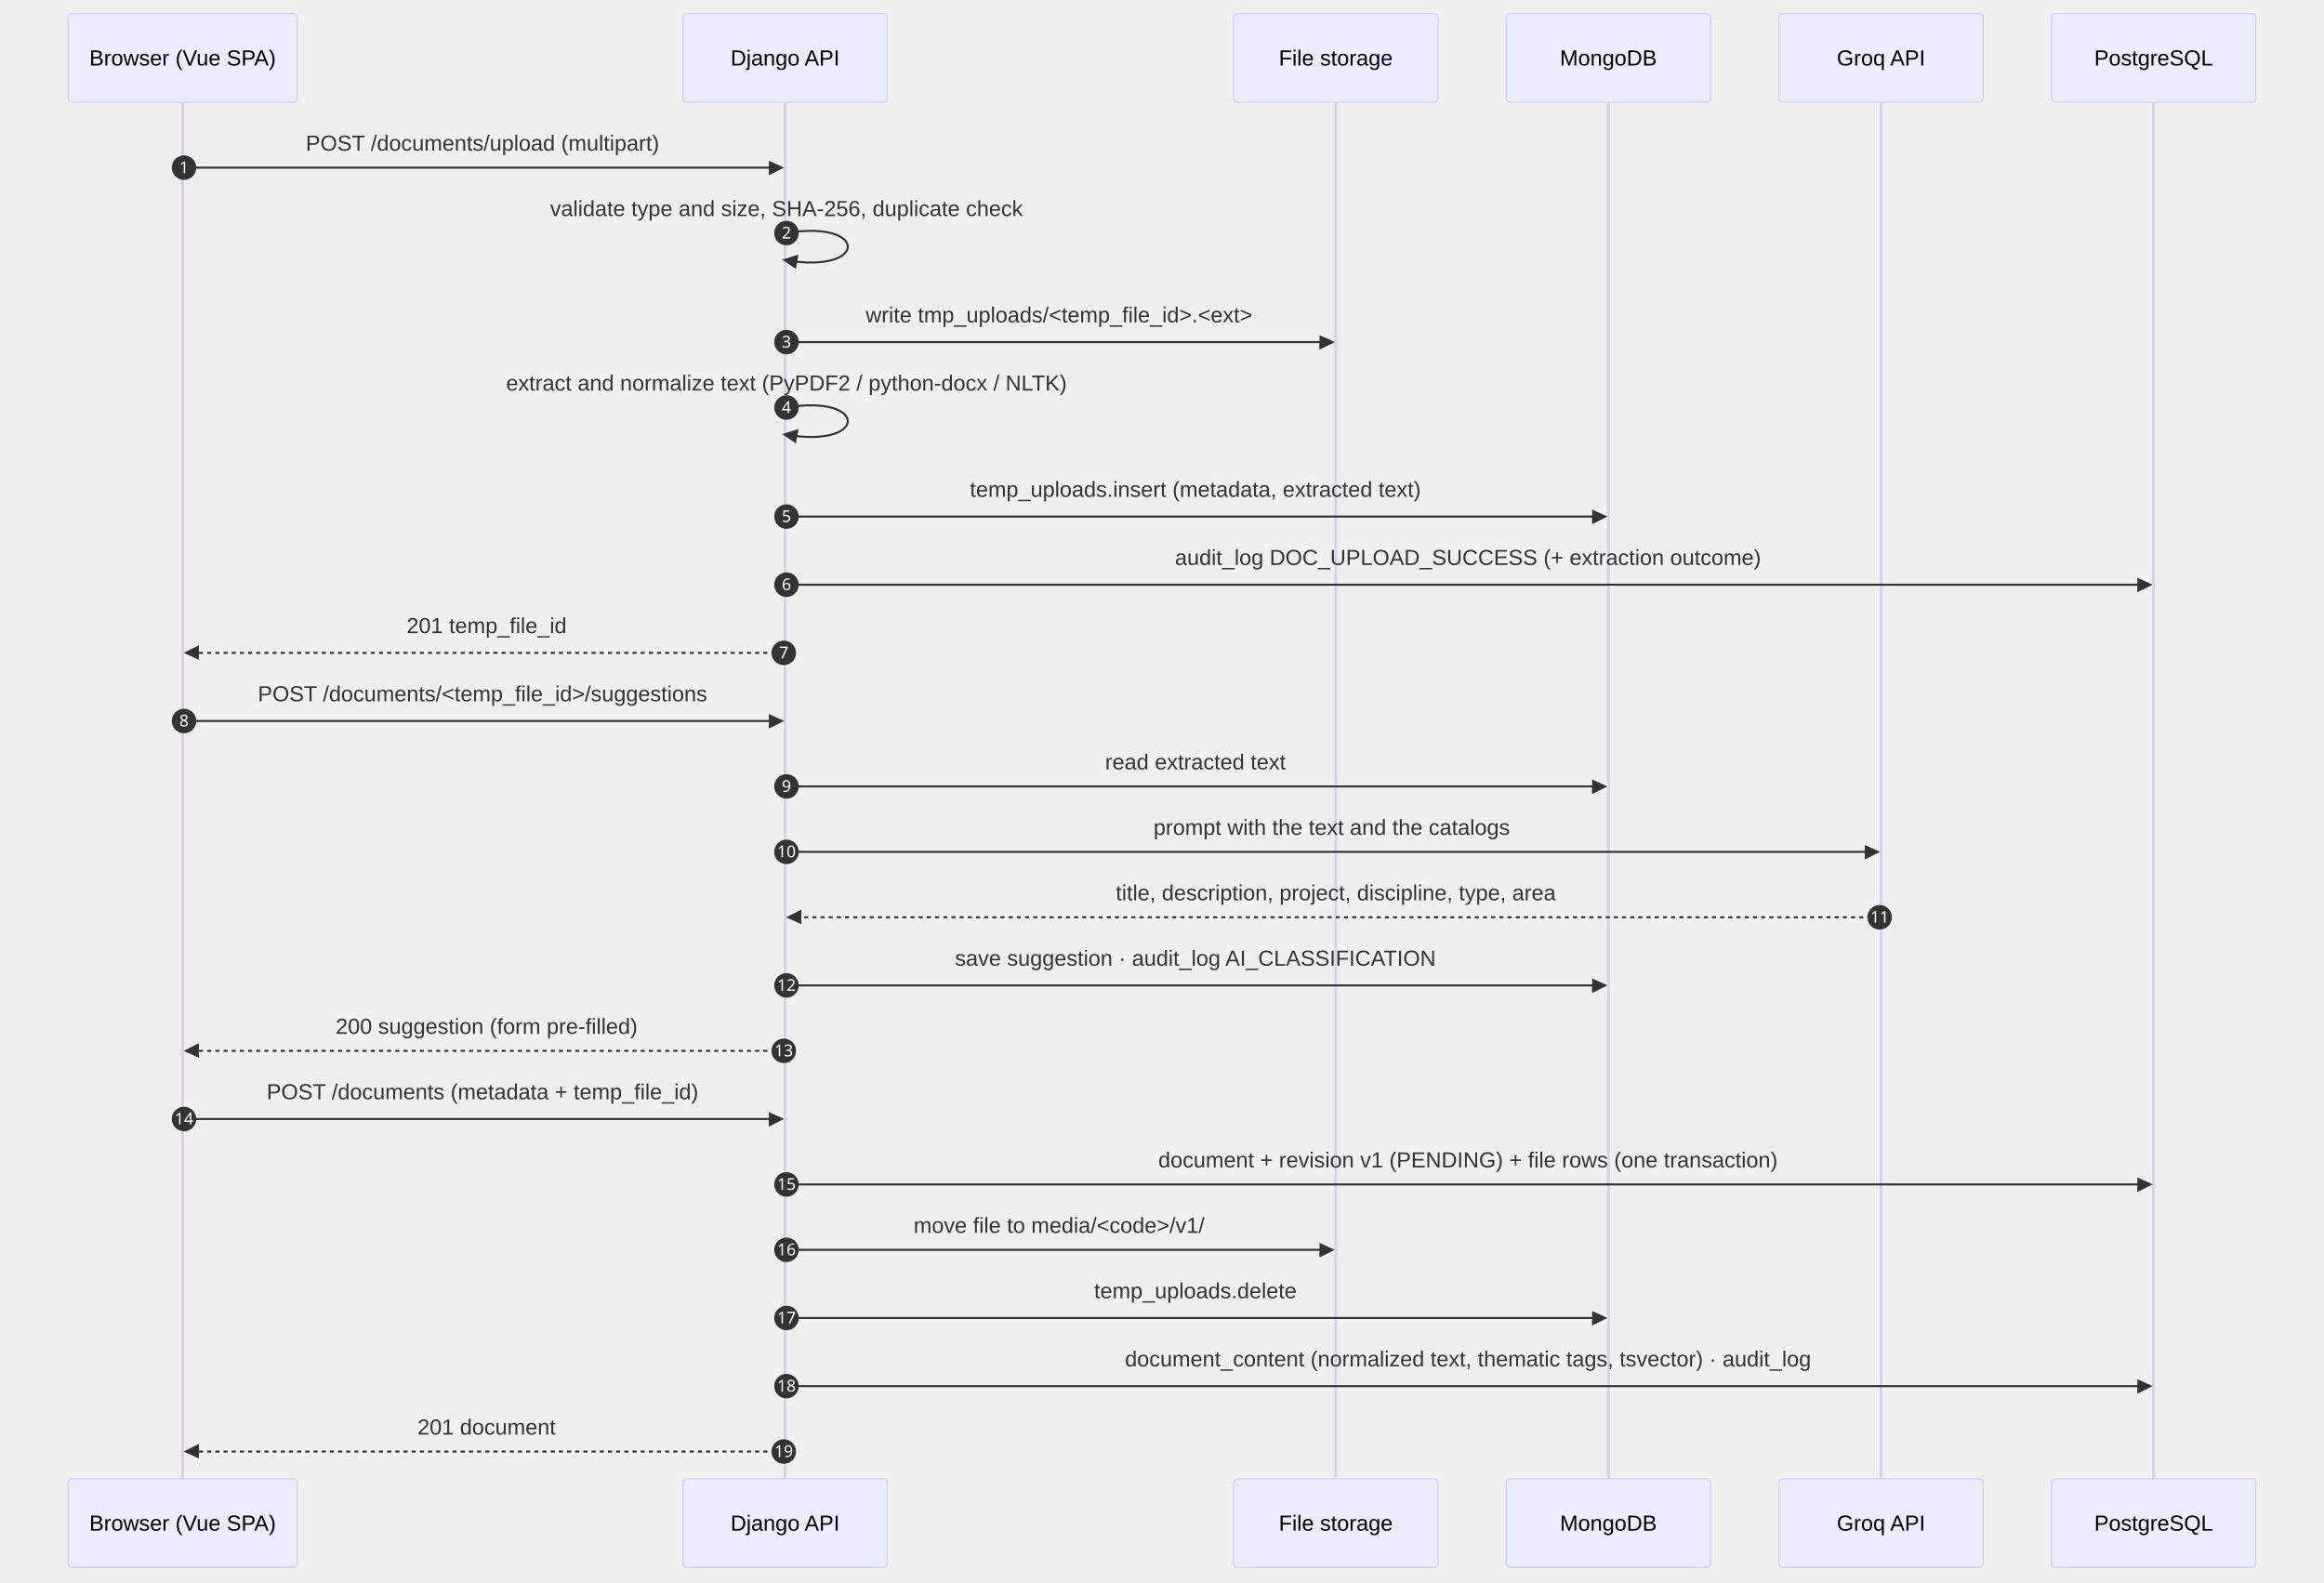
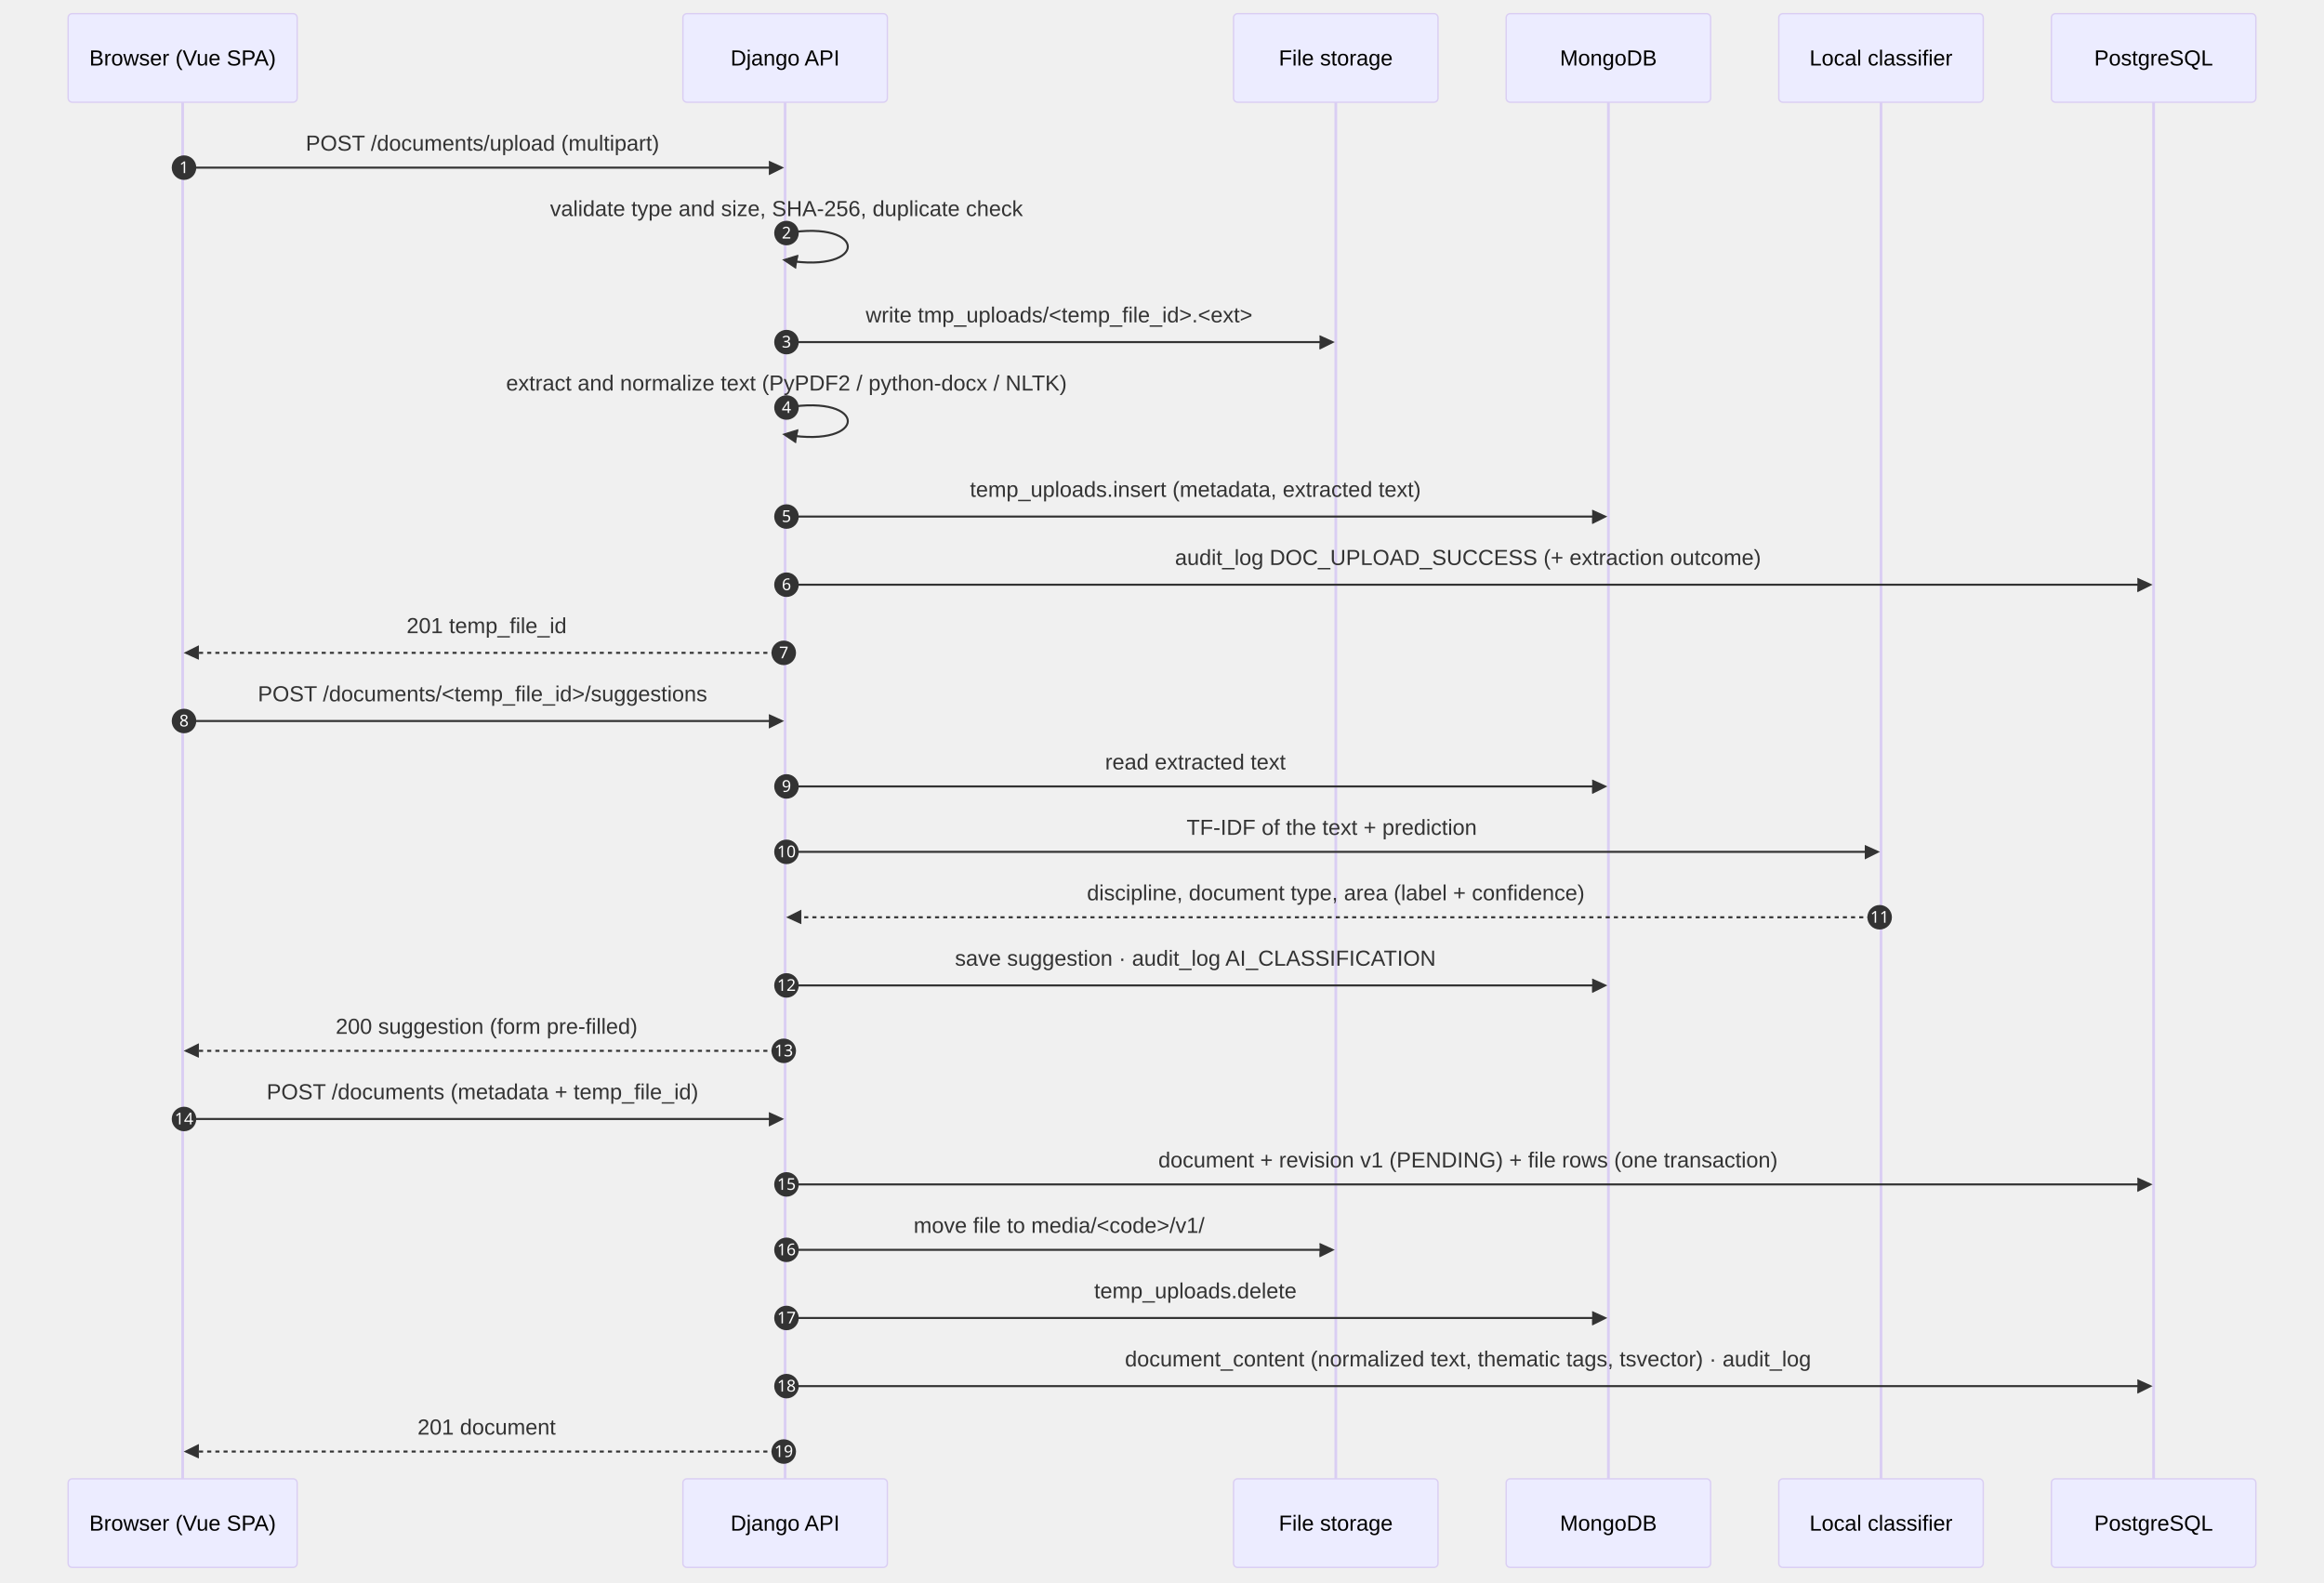
<svg xmlns="http://www.w3.org/2000/svg" aria-roledescription="sequence" role="graphics-document document" viewBox="-50 -10 1705 1161" style="max-width: 1705px; background-color: white;" width="100%" id="my-svg">
  <g>
    <rect class="actor actor-bottom" ry="3" rx="3" name="DB" height="65" width="150" stroke="#666" fill="#eaeaea" y="1075" x="1455" />
    <text style="text-anchor: middle; font-size: 16px; font-weight: 400;" class="actor actor-box" alignment-baseline="central" dominant-baseline="central" y="1107.5" x="1530">
      <tspan dy="0" x="1530">PostgreSQL</tspan>
    </text>
  </g>
  <g>
-     <rect class="actor actor-bottom" ry="3" rx="3" name="G" height="65" width="150" stroke="#666" fill="#eaeaea" y="1075" x="1255" />
+     <rect class="actor actor-bottom" ry="3" rx="3" name="C" height="65" width="150" stroke="#666" fill="#eaeaea" y="1075" x="1255" />
    <text style="text-anchor: middle; font-size: 16px; font-weight: 400;" class="actor actor-box" alignment-baseline="central" dominant-baseline="central" y="1107.5" x="1330">
-       <tspan dy="0" x="1330">Groq API</tspan>
+       <tspan dy="0" x="1330">Local classifier</tspan>
    </text>
  </g>
  <g>
    <rect class="actor actor-bottom" ry="3" rx="3" name="M" height="65" width="150" stroke="#666" fill="#eaeaea" y="1075" x="1055" />
    <text style="text-anchor: middle; font-size: 16px; font-weight: 400;" class="actor actor-box" alignment-baseline="central" dominant-baseline="central" y="1107.5" x="1130">
      <tspan dy="0" x="1130">MongoDB</tspan>
    </text>
  </g>
  <g>
    <rect class="actor actor-bottom" ry="3" rx="3" name="FS" height="65" width="150" stroke="#666" fill="#eaeaea" y="1075" x="855" />
    <text style="text-anchor: middle; font-size: 16px; font-weight: 400;" class="actor actor-box" alignment-baseline="central" dominant-baseline="central" y="1107.5" x="930">
      <tspan dy="0" x="930">File storage</tspan>
    </text>
  </g>
  <g>
    <rect class="actor actor-bottom" ry="3" rx="3" name="A" height="65" width="150" stroke="#666" fill="#eaeaea" y="1075" x="451" />
    <text style="text-anchor: middle; font-size: 16px; font-weight: 400;" class="actor actor-box" alignment-baseline="central" dominant-baseline="central" y="1107.5" x="526">
      <tspan dy="0" x="526">Django API</tspan>
    </text>
  </g>
  <g>
    <rect class="actor actor-bottom" ry="3" rx="3" name="B" height="65" width="168" stroke="#666" fill="#eaeaea" y="1075" x="0" />
    <text style="text-anchor: middle; font-size: 16px; font-weight: 400;" class="actor actor-box" alignment-baseline="central" dominant-baseline="central" y="1107.5" x="84">
      <tspan dy="0" x="84">Browser (Vue SPA)</tspan>
    </text>
  </g>
  <g>
    <line name="DB" stroke="#999" stroke-width="0.5px" class="actor-line 200" y2="1075" x2="1530" y1="65" x1="1530" id="actor5" />
    <g id="root-5">
      <rect class="actor actor-top" ry="3" rx="3" name="DB" height="65" width="150" stroke="#666" fill="#eaeaea" y="0" x="1455" />
      <text style="text-anchor: middle; font-size: 16px; font-weight: 400;" class="actor actor-box" alignment-baseline="central" dominant-baseline="central" y="32.5" x="1530">
        <tspan dy="0" x="1530">PostgreSQL</tspan>
      </text>
    </g>
  </g>
  <g>
-     <line name="G" stroke="#999" stroke-width="0.5px" class="actor-line 200" y2="1075" x2="1330" y1="65" x1="1330" id="actor4" />
+     <line name="C" stroke="#999" stroke-width="0.5px" class="actor-line 200" y2="1075" x2="1330" y1="65" x1="1330" id="actor4" />
    <g id="root-4">
-       <rect class="actor actor-top" ry="3" rx="3" name="G" height="65" width="150" stroke="#666" fill="#eaeaea" y="0" x="1255" />
+       <rect class="actor actor-top" ry="3" rx="3" name="C" height="65" width="150" stroke="#666" fill="#eaeaea" y="0" x="1255" />
      <text style="text-anchor: middle; font-size: 16px; font-weight: 400;" class="actor actor-box" alignment-baseline="central" dominant-baseline="central" y="32.5" x="1330">
-         <tspan dy="0" x="1330">Groq API</tspan>
+         <tspan dy="0" x="1330">Local classifier</tspan>
      </text>
    </g>
  </g>
  <g>
    <line name="M" stroke="#999" stroke-width="0.5px" class="actor-line 200" y2="1075" x2="1130" y1="65" x1="1130" id="actor3" />
    <g id="root-3">
      <rect class="actor actor-top" ry="3" rx="3" name="M" height="65" width="150" stroke="#666" fill="#eaeaea" y="0" x="1055" />
      <text style="text-anchor: middle; font-size: 16px; font-weight: 400;" class="actor actor-box" alignment-baseline="central" dominant-baseline="central" y="32.5" x="1130">
        <tspan dy="0" x="1130">MongoDB</tspan>
      </text>
    </g>
  </g>
  <g>
    <line name="FS" stroke="#999" stroke-width="0.5px" class="actor-line 200" y2="1075" x2="930" y1="65" x1="930" id="actor2" />
    <g id="root-2">
      <rect class="actor actor-top" ry="3" rx="3" name="FS" height="65" width="150" stroke="#666" fill="#eaeaea" y="0" x="855" />
      <text style="text-anchor: middle; font-size: 16px; font-weight: 400;" class="actor actor-box" alignment-baseline="central" dominant-baseline="central" y="32.5" x="930">
        <tspan dy="0" x="930">File storage</tspan>
      </text>
    </g>
  </g>
  <g>
    <line name="A" stroke="#999" stroke-width="0.5px" class="actor-line 200" y2="1075" x2="526" y1="65" x1="526" id="actor1" />
    <g id="root-1">
      <rect class="actor actor-top" ry="3" rx="3" name="A" height="65" width="150" stroke="#666" fill="#eaeaea" y="0" x="451" />
      <text style="text-anchor: middle; font-size: 16px; font-weight: 400;" class="actor actor-box" alignment-baseline="central" dominant-baseline="central" y="32.5" x="526">
        <tspan dy="0" x="526">Django API</tspan>
      </text>
    </g>
  </g>
  <g>
    <line name="B" stroke="#999" stroke-width="0.5px" class="actor-line 200" y2="1075" x2="84" y1="65" x1="84" id="actor0" />
    <g id="root-0">
      <rect class="actor actor-top" ry="3" rx="3" name="B" height="65" width="168" stroke="#666" fill="#eaeaea" y="0" x="0" />
      <text style="text-anchor: middle; font-size: 16px; font-weight: 400;" class="actor actor-box" alignment-baseline="central" dominant-baseline="central" y="32.5" x="84">
        <tspan dy="0" x="84">Browser (Vue SPA)</tspan>
      </text>
    </g>
  </g>
  <style>#my-svg{font-family:"trebuchet ms",verdana,arial,sans-serif;font-size:16px;fill:#333;}#my-svg .error-icon{fill:#552222;}#my-svg .error-text{fill:#552222;stroke:#552222;}#my-svg .edge-thickness-normal{stroke-width:1px;}#my-svg .edge-thickness-thick{stroke-width:3.5px;}#my-svg .edge-pattern-solid{stroke-dasharray:0;}#my-svg .edge-thickness-invisible{stroke-width:0;fill:none;}#my-svg .edge-pattern-dashed{stroke-dasharray:3;}#my-svg .edge-pattern-dotted{stroke-dasharray:2;}#my-svg .marker{fill:#333333;stroke:#333333;}#my-svg .marker.cross{stroke:#333333;}#my-svg svg{font-family:"trebuchet ms",verdana,arial,sans-serif;font-size:16px;}#my-svg p{margin:0;}#my-svg .actor{stroke:hsl(259.626, 59.777%, 87.902%);fill:#ECECFF;}#my-svg text.actor&gt;tspan{fill:black;stroke:none;}#my-svg .actor-line{stroke:hsl(259.626, 59.777%, 87.902%);}#my-svg .messageLine0{stroke-width:1.5;stroke-dasharray:none;stroke:#333;}#my-svg .messageLine1{stroke-width:1.5;stroke-dasharray:2,2;stroke:#333;}#my-svg #arrowhead path{fill:#333;stroke:#333;}#my-svg .sequenceNumber{fill:white;}#my-svg #sequencenumber{fill:#333;}#my-svg #crosshead path{fill:#333;stroke:#333;}#my-svg .messageText{fill:#333;stroke:none;}#my-svg .labelBox{stroke:hsl(259.626, 59.777%, 87.902%);fill:#ECECFF;}#my-svg .labelText,#my-svg .labelText&gt;tspan{fill:black;stroke:none;}#my-svg .loopText,#my-svg .loopText&gt;tspan{fill:black;stroke:none;}#my-svg .loopLine{stroke-width:2px;stroke-dasharray:2,2;stroke:hsl(259.626, 59.777%, 87.902%);fill:hsl(259.626, 59.777%, 87.902%);}#my-svg .note{stroke:#aaaa33;fill:#fff5ad;}#my-svg .noteText,#my-svg .noteText&gt;tspan{fill:black;stroke:none;}#my-svg .activation0{fill:#f4f4f4;stroke:#666;}#my-svg .activation1{fill:#f4f4f4;stroke:#666;}#my-svg .activation2{fill:#f4f4f4;stroke:#666;}#my-svg .actorPopupMenu{position:absolute;}#my-svg .actorPopupMenuPanel{position:absolute;fill:#ECECFF;box-shadow:0px 8px 16px 0px rgba(0,0,0,0.2);filter:drop-shadow(3px 5px 2px rgb(0 0 0 / 0.4));}#my-svg .actor-man line{stroke:hsl(259.626, 59.777%, 87.902%);fill:#ECECFF;}#my-svg .actor-man circle,#my-svg line{stroke:hsl(259.626, 59.777%, 87.902%);fill:#ECECFF;stroke-width:2px;}#my-svg :root{--mermaid-font-family:"trebuchet ms",verdana,arial,sans-serif;}</style>
  <g />
  <defs>
    <symbol height="24" width="24" id="computer">
      <path d="M2 2v13h20v-13h-20zm18 11h-16v-9h16v9zm-10.228 6l.466-1h3.524l.467 1h-4.457zm14.228 3h-24l2-6h2.104l-1.33 4h18.45l-1.297-4h2.073l2 6zm-5-10h-14v-7h14v7z" transform="scale(.5)" />
    </symbol>
  </defs>
  <defs>
    <symbol clip-rule="evenodd" fill-rule="evenodd" id="database">
      <path d="M12.258.001l.256.004.255.005.253.008.251.01.249.012.247.015.246.016.242.019.241.02.239.023.236.024.233.027.231.028.229.031.225.032.223.034.22.036.217.038.214.04.211.041.208.043.205.045.201.046.198.048.194.05.191.051.187.053.183.054.18.056.175.057.172.059.168.06.163.061.16.063.155.064.15.066.074.033.073.033.071.034.07.034.069.035.068.035.067.035.066.035.064.036.064.036.062.036.06.036.06.037.058.037.058.037.055.038.055.038.053.038.052.038.051.039.05.039.048.039.047.039.045.04.044.04.043.04.041.04.04.041.039.041.037.041.036.041.034.041.033.042.032.042.03.042.029.042.027.042.026.043.024.043.023.043.021.043.02.043.018.044.017.043.015.044.013.044.012.044.011.045.009.044.007.045.006.045.004.045.002.045.001.045v17l-.001.045-.002.045-.004.045-.006.045-.007.045-.009.044-.011.045-.012.044-.013.044-.015.044-.017.043-.018.044-.02.043-.021.043-.023.043-.024.043-.026.043-.027.042-.029.042-.03.042-.032.042-.033.042-.034.041-.036.041-.037.041-.039.041-.04.041-.041.04-.043.04-.044.04-.045.04-.047.039-.048.039-.05.039-.051.039-.052.038-.053.038-.055.038-.055.038-.058.037-.058.037-.06.037-.06.036-.062.036-.064.036-.064.036-.066.035-.067.035-.068.035-.069.035-.07.034-.071.034-.073.033-.074.033-.15.066-.155.064-.16.063-.163.061-.168.06-.172.059-.175.057-.18.056-.183.054-.187.053-.191.051-.194.05-.198.048-.201.046-.205.045-.208.043-.211.041-.214.04-.217.038-.22.036-.223.034-.225.032-.229.031-.231.028-.233.027-.236.024-.239.023-.241.02-.242.019-.246.016-.247.015-.249.012-.251.01-.253.008-.255.005-.256.004-.258.001-.258-.001-.256-.004-.255-.005-.253-.008-.251-.01-.249-.012-.247-.015-.245-.016-.243-.019-.241-.02-.238-.023-.236-.024-.234-.027-.231-.028-.228-.031-.226-.032-.223-.034-.22-.036-.217-.038-.214-.04-.211-.041-.208-.043-.204-.045-.201-.046-.198-.048-.195-.05-.19-.051-.187-.053-.184-.054-.179-.056-.176-.057-.172-.059-.167-.06-.164-.061-.159-.063-.155-.064-.151-.066-.074-.033-.072-.033-.072-.034-.07-.034-.069-.035-.068-.035-.067-.035-.066-.035-.064-.036-.063-.036-.062-.036-.061-.036-.06-.037-.058-.037-.057-.037-.056-.038-.055-.038-.053-.038-.052-.038-.051-.039-.049-.039-.049-.039-.046-.039-.046-.04-.044-.04-.043-.04-.041-.04-.04-.041-.039-.041-.037-.041-.036-.041-.034-.041-.033-.042-.032-.042-.03-.042-.029-.042-.027-.042-.026-.043-.024-.043-.023-.043-.021-.043-.02-.043-.018-.044-.017-.043-.015-.044-.013-.044-.012-.044-.011-.045-.009-.044-.007-.045-.006-.045-.004-.045-.002-.045-.001-.045v-17l.001-.045.002-.045.004-.045.006-.045.007-.045.009-.044.011-.045.012-.044.013-.044.015-.044.017-.043.018-.044.02-.043.021-.043.023-.043.024-.043.026-.043.027-.042.029-.042.03-.042.032-.042.033-.042.034-.041.036-.041.037-.041.039-.041.04-.041.041-.04.043-.04.044-.04.046-.04.046-.039.049-.039.049-.039.051-.039.052-.038.053-.038.055-.038.056-.038.057-.037.058-.037.06-.037.061-.036.062-.036.063-.036.064-.036.066-.035.067-.035.068-.035.069-.035.07-.034.072-.034.072-.033.074-.033.151-.066.155-.064.159-.063.164-.061.167-.06.172-.059.176-.057.179-.056.184-.054.187-.053.19-.051.195-.05.198-.048.201-.046.204-.045.208-.043.211-.041.214-.04.217-.038.22-.036.223-.034.226-.032.228-.031.231-.028.234-.027.236-.024.238-.023.241-.02.243-.019.245-.016.247-.015.249-.012.251-.01.253-.008.255-.005.256-.004.258-.001.258.001zm-9.258 20.499v.01l.001.021.003.021.004.022.005.021.006.022.007.022.009.023.01.022.011.023.012.023.013.023.015.023.016.024.017.023.018.024.019.024.021.024.022.025.023.024.024.025.052.049.056.05.061.051.066.051.07.051.075.051.079.052.084.052.088.052.092.052.097.052.102.051.105.052.11.052.114.051.119.051.123.051.127.05.131.05.135.05.139.048.144.049.147.047.152.047.155.047.16.045.163.045.167.043.171.043.176.041.178.041.183.039.187.039.19.037.194.035.197.035.202.033.204.031.209.03.212.029.216.027.219.025.222.024.226.021.23.02.233.018.236.016.24.015.243.012.246.01.249.008.253.005.256.004.259.001.26-.001.257-.004.254-.005.25-.008.247-.011.244-.012.241-.014.237-.016.233-.018.231-.021.226-.021.224-.024.22-.026.216-.027.212-.028.21-.031.205-.031.202-.034.198-.034.194-.036.191-.037.187-.039.183-.04.179-.04.175-.042.172-.043.168-.044.163-.045.16-.046.155-.046.152-.047.148-.048.143-.049.139-.049.136-.05.131-.05.126-.05.123-.051.118-.052.114-.051.11-.052.106-.052.101-.052.096-.052.092-.052.088-.053.083-.051.079-.052.074-.052.07-.051.065-.051.06-.051.056-.05.051-.05.023-.024.023-.025.021-.024.02-.024.019-.024.018-.024.017-.024.015-.023.014-.024.013-.023.012-.023.01-.023.01-.022.008-.022.006-.022.006-.022.004-.022.004-.021.001-.021.001-.021v-4.127l-.077.055-.08.053-.083.054-.085.053-.087.052-.09.052-.093.051-.095.05-.097.05-.1.049-.102.049-.105.048-.106.047-.109.047-.111.046-.114.045-.115.045-.118.044-.12.043-.122.042-.124.042-.126.041-.128.04-.13.04-.132.038-.134.038-.135.037-.138.037-.139.035-.142.035-.143.034-.144.033-.147.032-.148.031-.15.03-.151.03-.153.029-.154.027-.156.027-.158.026-.159.025-.161.024-.162.023-.163.022-.165.021-.166.02-.167.019-.169.018-.169.017-.171.016-.173.015-.173.014-.175.013-.175.012-.177.011-.178.01-.179.008-.179.008-.181.006-.182.005-.182.004-.184.003-.184.002h-.37l-.184-.002-.184-.003-.182-.004-.182-.005-.181-.006-.179-.008-.179-.008-.178-.01-.176-.011-.176-.012-.175-.013-.173-.014-.172-.015-.171-.016-.17-.017-.169-.018-.167-.019-.166-.02-.165-.021-.163-.022-.162-.023-.161-.024-.159-.025-.157-.026-.156-.027-.155-.027-.153-.029-.151-.03-.15-.03-.148-.031-.146-.032-.145-.033-.143-.034-.141-.035-.14-.035-.137-.037-.136-.037-.134-.038-.132-.038-.13-.04-.128-.04-.126-.041-.124-.042-.122-.042-.12-.044-.117-.043-.116-.045-.113-.045-.112-.046-.109-.047-.106-.047-.105-.048-.102-.049-.1-.049-.097-.05-.095-.05-.093-.052-.09-.051-.087-.052-.085-.053-.083-.054-.08-.054-.077-.054v4.127zm0-5.654v.011l.001.021.003.021.004.021.005.022.006.022.007.022.009.022.01.022.011.023.012.023.013.023.015.024.016.023.017.024.018.024.019.024.021.024.022.024.023.025.024.024.052.05.056.05.061.05.066.051.07.051.075.052.079.051.084.052.088.052.092.052.097.052.102.052.105.052.11.051.114.051.119.052.123.05.127.051.131.05.135.049.139.049.144.048.147.048.152.047.155.046.16.045.163.045.167.044.171.042.176.042.178.04.183.04.187.038.19.037.194.036.197.034.202.033.204.032.209.03.212.028.216.027.219.025.222.024.226.022.23.02.233.018.236.016.24.014.243.012.246.01.249.008.253.006.256.003.259.001.26-.001.257-.003.254-.006.25-.008.247-.01.244-.012.241-.015.237-.016.233-.018.231-.02.226-.022.224-.024.22-.025.216-.027.212-.029.21-.03.205-.032.202-.033.198-.035.194-.036.191-.037.187-.039.183-.039.179-.041.175-.042.172-.043.168-.044.163-.045.16-.045.155-.047.152-.047.148-.048.143-.048.139-.05.136-.049.131-.05.126-.051.123-.051.118-.051.114-.052.11-.052.106-.052.101-.052.096-.052.092-.052.088-.052.083-.052.079-.052.074-.051.07-.052.065-.051.06-.05.056-.051.051-.049.023-.025.023-.024.021-.025.02-.024.019-.024.018-.024.017-.024.015-.023.014-.023.013-.024.012-.022.01-.023.01-.023.008-.022.006-.022.006-.022.004-.021.004-.022.001-.021.001-.021v-4.139l-.077.054-.08.054-.083.054-.085.052-.087.053-.09.051-.093.051-.095.051-.097.05-.1.049-.102.049-.105.048-.106.047-.109.047-.111.046-.114.045-.115.044-.118.044-.12.044-.122.042-.124.042-.126.041-.128.04-.13.039-.132.039-.134.038-.135.037-.138.036-.139.036-.142.035-.143.033-.144.033-.147.033-.148.031-.15.03-.151.03-.153.028-.154.028-.156.027-.158.026-.159.025-.161.024-.162.023-.163.022-.165.021-.166.02-.167.019-.169.018-.169.017-.171.016-.173.015-.173.014-.175.013-.175.012-.177.011-.178.009-.179.009-.179.007-.181.007-.182.005-.182.004-.184.003-.184.002h-.37l-.184-.002-.184-.003-.182-.004-.182-.005-.181-.007-.179-.007-.179-.009-.178-.009-.176-.011-.176-.012-.175-.013-.173-.014-.172-.015-.171-.016-.17-.017-.169-.018-.167-.019-.166-.02-.165-.021-.163-.022-.162-.023-.161-.024-.159-.025-.157-.026-.156-.027-.155-.028-.153-.028-.151-.03-.15-.03-.148-.031-.146-.033-.145-.033-.143-.033-.141-.035-.14-.036-.137-.036-.136-.037-.134-.038-.132-.039-.13-.039-.128-.04-.126-.041-.124-.042-.122-.043-.12-.043-.117-.044-.116-.044-.113-.046-.112-.046-.109-.046-.106-.047-.105-.048-.102-.049-.1-.049-.097-.05-.095-.051-.093-.051-.09-.051-.087-.053-.085-.052-.083-.054-.08-.054-.077-.054v4.139zm0-5.666v.011l.001.02.003.022.004.021.005.022.006.021.007.022.009.023.01.022.011.023.012.023.013.023.015.023.016.024.017.024.018.023.019.024.021.025.022.024.023.024.024.025.052.05.056.05.061.05.066.051.07.051.075.052.079.051.084.052.088.052.092.052.097.052.102.052.105.051.11.052.114.051.119.051.123.051.127.05.131.05.135.05.139.049.144.048.147.048.152.047.155.046.16.045.163.045.167.043.171.043.176.042.178.04.183.04.187.038.19.037.194.036.197.034.202.033.204.032.209.03.212.028.216.027.219.025.222.024.226.021.23.02.233.018.236.017.24.014.243.012.246.01.249.008.253.006.256.003.259.001.26-.001.257-.003.254-.006.25-.008.247-.01.244-.013.241-.014.237-.016.233-.018.231-.02.226-.022.224-.024.22-.025.216-.027.212-.029.21-.03.205-.032.202-.033.198-.035.194-.036.191-.037.187-.039.183-.039.179-.041.175-.042.172-.043.168-.044.163-.045.16-.045.155-.047.152-.047.148-.048.143-.049.139-.049.136-.049.131-.051.126-.05.123-.051.118-.052.114-.051.11-.052.106-.052.101-.052.096-.052.092-.052.088-.052.083-.052.079-.052.074-.052.07-.051.065-.051.06-.051.056-.05.051-.049.023-.025.023-.025.021-.024.02-.024.019-.024.018-.024.017-.024.015-.023.014-.024.013-.023.012-.023.01-.022.01-.023.008-.022.006-.022.006-.022.004-.022.004-.021.001-.021.001-.021v-4.153l-.077.054-.08.054-.083.053-.085.053-.087.053-.09.051-.093.051-.095.051-.097.05-.1.049-.102.048-.105.048-.106.048-.109.046-.111.046-.114.046-.115.044-.118.044-.12.043-.122.043-.124.042-.126.041-.128.04-.13.039-.132.039-.134.038-.135.037-.138.036-.139.036-.142.034-.143.034-.144.033-.147.032-.148.032-.15.03-.151.03-.153.028-.154.028-.156.027-.158.026-.159.024-.161.024-.162.023-.163.023-.165.021-.166.02-.167.019-.169.018-.169.017-.171.016-.173.015-.173.014-.175.013-.175.012-.177.01-.178.01-.179.009-.179.007-.181.006-.182.006-.182.004-.184.003-.184.001-.185.001-.185-.001-.184-.001-.184-.003-.182-.004-.182-.006-.181-.006-.179-.007-.179-.009-.178-.01-.176-.01-.176-.012-.175-.013-.173-.014-.172-.015-.171-.016-.17-.017-.169-.018-.167-.019-.166-.02-.165-.021-.163-.023-.162-.023-.161-.024-.159-.024-.157-.026-.156-.027-.155-.028-.153-.028-.151-.03-.15-.03-.148-.032-.146-.032-.145-.033-.143-.034-.141-.034-.14-.036-.137-.036-.136-.037-.134-.038-.132-.039-.13-.039-.128-.041-.126-.041-.124-.041-.122-.043-.12-.043-.117-.044-.116-.044-.113-.046-.112-.046-.109-.046-.106-.048-.105-.048-.102-.048-.1-.05-.097-.049-.095-.051-.093-.051-.09-.052-.087-.052-.085-.053-.083-.053-.08-.054-.077-.054v4.153zm8.74-8.179l-.257.004-.254.005-.25.008-.247.011-.244.012-.241.014-.237.016-.233.018-.231.021-.226.022-.224.023-.22.026-.216.027-.212.028-.21.031-.205.032-.202.033-.198.034-.194.036-.191.038-.187.038-.183.04-.179.041-.175.042-.172.043-.168.043-.163.045-.16.046-.155.046-.152.048-.148.048-.143.048-.139.049-.136.05-.131.05-.126.051-.123.051-.118.051-.114.052-.11.052-.106.052-.101.052-.096.052-.092.052-.088.052-.083.052-.079.052-.074.051-.07.052-.065.051-.06.05-.056.05-.051.05-.023.025-.023.024-.021.024-.02.025-.019.024-.018.024-.017.023-.015.024-.014.023-.013.023-.012.023-.01.023-.01.022-.008.022-.006.023-.006.021-.004.022-.004.021-.001.021-.001.021.001.021.001.021.004.021.004.022.006.021.006.023.008.022.01.022.01.023.012.023.013.023.014.023.015.024.017.023.018.024.019.024.02.025.021.024.023.024.023.025.051.05.056.05.06.05.065.051.07.052.074.051.079.052.083.052.088.052.092.052.096.052.101.052.106.052.11.052.114.052.118.051.123.051.126.051.131.05.136.05.139.049.143.048.148.048.152.048.155.046.16.046.163.045.168.043.172.043.175.042.179.041.183.04.187.038.191.038.194.036.198.034.202.033.205.032.21.031.212.028.216.027.22.026.224.023.226.022.231.021.233.018.237.016.241.014.244.012.247.011.25.008.254.005.257.004.26.001.26-.001.257-.004.254-.005.25-.008.247-.011.244-.012.241-.014.237-.016.233-.018.231-.021.226-.022.224-.023.22-.026.216-.027.212-.028.21-.031.205-.032.202-.033.198-.034.194-.036.191-.038.187-.038.183-.04.179-.041.175-.042.172-.043.168-.043.163-.045.16-.046.155-.046.152-.048.148-.048.143-.048.139-.049.136-.05.131-.05.126-.051.123-.051.118-.051.114-.052.11-.052.106-.052.101-.052.096-.052.092-.052.088-.052.083-.052.079-.052.074-.051.07-.052.065-.051.06-.05.056-.05.051-.05.023-.025.023-.024.021-.024.02-.025.019-.024.018-.024.017-.023.015-.024.014-.023.013-.023.012-.023.01-.023.01-.022.008-.022.006-.023.006-.021.004-.022.004-.021.001-.021.001-.021-.001-.021-.001-.021-.004-.021-.004-.022-.006-.021-.006-.023-.008-.022-.01-.022-.01-.023-.012-.023-.013-.023-.014-.023-.015-.024-.017-.023-.018-.024-.019-.024-.02-.025-.021-.024-.023-.024-.023-.025-.051-.05-.056-.05-.06-.05-.065-.051-.07-.052-.074-.051-.079-.052-.083-.052-.088-.052-.092-.052-.096-.052-.101-.052-.106-.052-.11-.052-.114-.052-.118-.051-.123-.051-.126-.051-.131-.05-.136-.05-.139-.049-.143-.048-.148-.048-.152-.048-.155-.046-.16-.046-.163-.045-.168-.043-.172-.043-.175-.042-.179-.041-.183-.04-.187-.038-.191-.038-.194-.036-.198-.034-.202-.033-.205-.032-.21-.031-.212-.028-.216-.027-.22-.026-.224-.023-.226-.022-.231-.021-.233-.018-.237-.016-.241-.014-.244-.012-.247-.011-.25-.008-.254-.005-.257-.004-.26-.001-.26.001z" transform="scale(.5)" />
    </symbol>
  </defs>
  <defs>
    <symbol height="24" width="24" id="clock">
      <path d="M12 2c5.514 0 10 4.486 10 10s-4.486 10-10 10-10-4.486-10-10 4.486-10 10-10zm0-2c-6.627 0-12 5.373-12 12s5.373 12 12 12 12-5.373 12-12-5.373-12-12-12zm5.848 12.459c.202.038.202.333.001.372-1.907.361-6.045 1.111-6.547 1.111-.719 0-1.301-.582-1.301-1.301 0-.512.77-5.447 1.125-7.445.034-.192.312-.181.343.014l.985 6.238 5.394 1.011z" transform="scale(.5)" />
    </symbol>
  </defs>
  <defs>
    <marker orient="auto-start-reverse" markerHeight="12" markerWidth="12" markerUnits="userSpaceOnUse" refY="5" refX="7.9" id="arrowhead">
      <path d="M -1 0 L 10 5 L 0 10 z" />
    </marker>
  </defs>
  <defs>
    <marker refY="4.5" refX="4" orient="auto" markerHeight="8" markerWidth="15" id="crosshead">
      <path style="stroke-dasharray: 0, 0;" d="M 1,2 L 6,7 M 6,2 L 1,7" stroke-width="1pt" stroke="#000000" fill="none" />
    </marker>
  </defs>
  <defs>
    <marker orient="auto" markerHeight="28" markerWidth="20" refY="7" refX="15.5" id="filled-head">
      <path d="M 18,7 L9,13 L14,7 L9,1 Z" />
    </marker>
  </defs>
  <defs>
    <marker orient="auto" markerHeight="40" markerWidth="60" refY="15" refX="15" id="sequencenumber">
      <circle r="6" cy="15" cx="15" />
    </marker>
  </defs>
  <text style="font-size: 16px; font-weight: 400;" dy="1em" class="messageText" alignment-baseline="middle" dominant-baseline="middle" text-anchor="middle" y="80" x="304">POST /documents/upload (multipart)</text>
  <line style="fill: none;" marker-start="url(#sequencenumber)" marker-end="url(#arrowhead)" stroke="none" stroke-width="2" class="messageLine0" y2="113" x2="522" y1="113" x1="85" />
  <text class="sequenceNumber" text-anchor="middle" font-size="12px" font-family="sans-serif" y="117" x="85">1</text>
  <text style="font-size: 16px; font-weight: 400;" dy="1em" class="messageText" alignment-baseline="middle" dominant-baseline="middle" text-anchor="middle" y="128" x="527">validate type and size, SHA-256, duplicate check</text>
  <path style="fill: none;" marker-start="url(#sequencenumber)" marker-end="url(#arrowhead)" stroke="none" stroke-width="2" class="messageLine0" d="M 527,161 C 587,151 587,191 527,181" />
  <text class="sequenceNumber" text-anchor="middle" font-size="12px" font-family="sans-serif" y="165" x="527">2</text>
  <text style="font-size: 16px; font-weight: 400;" dy="1em" class="messageText" alignment-baseline="middle" dominant-baseline="middle" text-anchor="middle" y="206" x="727">write tmp_uploads/&lt;temp_file_id&gt;.&lt;ext&gt;</text>
  <line style="fill: none;" marker-start="url(#sequencenumber)" marker-end="url(#arrowhead)" stroke="none" stroke-width="2" class="messageLine0" y2="241" x2="926" y1="241" x1="527" />
  <text class="sequenceNumber" text-anchor="middle" font-size="12px" font-family="sans-serif" y="245" x="527">3</text>
  <text style="font-size: 16px; font-weight: 400;" dy="1em" class="messageText" alignment-baseline="middle" dominant-baseline="middle" text-anchor="middle" y="256" x="527">extract and normalize text (PyPDF2 / python-docx / NLTK)</text>
  <path style="fill: none;" marker-start="url(#sequencenumber)" marker-end="url(#arrowhead)" stroke="none" stroke-width="2" class="messageLine0" d="M 527,289 C 587,279 587,319 527,309" />
  <text class="sequenceNumber" text-anchor="middle" font-size="12px" font-family="sans-serif" y="293" x="527">4</text>
  <text style="font-size: 16px; font-weight: 400;" dy="1em" class="messageText" alignment-baseline="middle" dominant-baseline="middle" text-anchor="middle" y="334" x="827">temp_uploads.insert (metadata, extracted text)</text>
  <line style="fill: none;" marker-start="url(#sequencenumber)" marker-end="url(#arrowhead)" stroke="none" stroke-width="2" class="messageLine0" y2="369" x2="1126" y1="369" x1="527" />
  <text class="sequenceNumber" text-anchor="middle" font-size="12px" font-family="sans-serif" y="373" x="527">5</text>
  <text style="font-size: 16px; font-weight: 400;" dy="1em" class="messageText" alignment-baseline="middle" dominant-baseline="middle" text-anchor="middle" y="384" x="1027">audit_log DOC_UPLOAD_SUCCESS (+ extraction outcome)</text>
  <line style="fill: none;" marker-start="url(#sequencenumber)" marker-end="url(#arrowhead)" stroke="none" stroke-width="2" class="messageLine0" y2="419" x2="1526" y1="419" x1="527" />
  <text class="sequenceNumber" text-anchor="middle" font-size="12px" font-family="sans-serif" y="423" x="527">6</text>
  <text style="font-size: 16px; font-weight: 400;" dy="1em" class="messageText" alignment-baseline="middle" dominant-baseline="middle" text-anchor="middle" y="434" x="307">201 temp_file_id</text>
  <line style="stroke-dasharray: 3, 3; fill: none;" marker-start="url(#sequencenumber)" marker-end="url(#arrowhead)" stroke="none" stroke-width="2" class="messageLine1" y2="469" x2="88" y1="469" x1="525" />
  <text class="sequenceNumber" text-anchor="middle" font-size="12px" font-family="sans-serif" y="473" x="525">7</text>
  <text style="font-size: 16px; font-weight: 400;" dy="1em" class="messageText" alignment-baseline="middle" dominant-baseline="middle" text-anchor="middle" y="484" x="304">POST /documents/&lt;temp_file_id&gt;/suggestions</text>
  <line style="fill: none;" marker-start="url(#sequencenumber)" marker-end="url(#arrowhead)" stroke="none" stroke-width="2" class="messageLine0" y2="519" x2="522" y1="519" x1="85" />
  <text class="sequenceNumber" text-anchor="middle" font-size="12px" font-family="sans-serif" y="523" x="85">8</text>
  <text style="font-size: 16px; font-weight: 400;" dy="1em" class="messageText" alignment-baseline="middle" dominant-baseline="middle" text-anchor="middle" y="534" x="827">read extracted text</text>
  <line style="fill: none;" marker-start="url(#sequencenumber)" marker-end="url(#arrowhead)" stroke="none" stroke-width="2" class="messageLine0" y2="567" x2="1126" y1="567" x1="527" />
  <text class="sequenceNumber" text-anchor="middle" font-size="12px" font-family="sans-serif" y="571" x="527">9</text>
-   <text style="font-size: 16px; font-weight: 400;" dy="1em" class="messageText" alignment-baseline="middle" dominant-baseline="middle" text-anchor="middle" y="582" x="927">prompt with the text and the catalogs</text>
+   <text style="font-size: 16px; font-weight: 400;" dy="1em" class="messageText" alignment-baseline="middle" dominant-baseline="middle" text-anchor="middle" y="582" x="927">TF-IDF of the text + prediction</text>
  <line style="fill: none;" marker-start="url(#sequencenumber)" marker-end="url(#arrowhead)" stroke="none" stroke-width="2" class="messageLine0" y2="615" x2="1326" y1="615" x1="527" />
  <text class="sequenceNumber" text-anchor="middle" font-size="12px" font-family="sans-serif" y="619" x="527">10</text>
-   <text style="font-size: 16px; font-weight: 400;" dy="1em" class="messageText" alignment-baseline="middle" dominant-baseline="middle" text-anchor="middle" y="630" x="930">title, description, project, discipline, type, area</text>
+   <text style="font-size: 16px; font-weight: 400;" dy="1em" class="messageText" alignment-baseline="middle" dominant-baseline="middle" text-anchor="middle" y="630" x="930">discipline, document type, area (label + confidence)</text>
  <line style="stroke-dasharray: 3, 3; fill: none;" marker-start="url(#sequencenumber)" marker-end="url(#arrowhead)" stroke="none" stroke-width="2" class="messageLine1" y2="663" x2="530" y1="663" x1="1329" />
  <text class="sequenceNumber" text-anchor="middle" font-size="12px" font-family="sans-serif" y="667" x="1329">11</text>
  <text style="font-size: 16px; font-weight: 400;" dy="1em" class="messageText" alignment-baseline="middle" dominant-baseline="middle" text-anchor="middle" y="678" x="827">save suggestion · audit_log AI_CLASSIFICATION</text>
  <line style="fill: none;" marker-start="url(#sequencenumber)" marker-end="url(#arrowhead)" stroke="none" stroke-width="2" class="messageLine0" y2="713" x2="1126" y1="713" x1="527" />
  <text class="sequenceNumber" text-anchor="middle" font-size="12px" font-family="sans-serif" y="717" x="527">12</text>
  <text style="font-size: 16px; font-weight: 400;" dy="1em" class="messageText" alignment-baseline="middle" dominant-baseline="middle" text-anchor="middle" y="728" x="307">200 suggestion (form pre-filled)</text>
  <line style="stroke-dasharray: 3, 3; fill: none;" marker-start="url(#sequencenumber)" marker-end="url(#arrowhead)" stroke="none" stroke-width="2" class="messageLine1" y2="761" x2="88" y1="761" x1="525" />
  <text class="sequenceNumber" text-anchor="middle" font-size="12px" font-family="sans-serif" y="765" x="525">13</text>
  <text style="font-size: 16px; font-weight: 400;" dy="1em" class="messageText" alignment-baseline="middle" dominant-baseline="middle" text-anchor="middle" y="776" x="304">POST /documents (metadata + temp_file_id)</text>
  <line style="fill: none;" marker-start="url(#sequencenumber)" marker-end="url(#arrowhead)" stroke="none" stroke-width="2" class="messageLine0" y2="811" x2="522" y1="811" x1="85" />
  <text class="sequenceNumber" text-anchor="middle" font-size="12px" font-family="sans-serif" y="815" x="85">14</text>
  <text style="font-size: 16px; font-weight: 400;" dy="1em" class="messageText" alignment-baseline="middle" dominant-baseline="middle" text-anchor="middle" y="826" x="1027">document + revision v1 (PENDING) + file rows (one transaction)</text>
  <line style="fill: none;" marker-start="url(#sequencenumber)" marker-end="url(#arrowhead)" stroke="none" stroke-width="2" class="messageLine0" y2="859" x2="1526" y1="859" x1="527" />
  <text class="sequenceNumber" text-anchor="middle" font-size="12px" font-family="sans-serif" y="863" x="527">15</text>
  <text style="font-size: 16px; font-weight: 400;" dy="1em" class="messageText" alignment-baseline="middle" dominant-baseline="middle" text-anchor="middle" y="874" x="727">move file to media/&lt;code&gt;/v1/</text>
  <line style="fill: none;" marker-start="url(#sequencenumber)" marker-end="url(#arrowhead)" stroke="none" stroke-width="2" class="messageLine0" y2="907" x2="926" y1="907" x1="527" />
  <text class="sequenceNumber" text-anchor="middle" font-size="12px" font-family="sans-serif" y="911" x="527">16</text>
  <text style="font-size: 16px; font-weight: 400;" dy="1em" class="messageText" alignment-baseline="middle" dominant-baseline="middle" text-anchor="middle" y="922" x="827">temp_uploads.delete</text>
  <line style="fill: none;" marker-start="url(#sequencenumber)" marker-end="url(#arrowhead)" stroke="none" stroke-width="2" class="messageLine0" y2="957" x2="1126" y1="957" x1="527" />
  <text class="sequenceNumber" text-anchor="middle" font-size="12px" font-family="sans-serif" y="961" x="527">17</text>
  <text style="font-size: 16px; font-weight: 400;" dy="1em" class="messageText" alignment-baseline="middle" dominant-baseline="middle" text-anchor="middle" y="972" x="1027">document_content (normalized text, thematic tags, tsvector) · audit_log</text>
  <line style="fill: none;" marker-start="url(#sequencenumber)" marker-end="url(#arrowhead)" stroke="none" stroke-width="2" class="messageLine0" y2="1007" x2="1526" y1="1007" x1="527" />
  <text class="sequenceNumber" text-anchor="middle" font-size="12px" font-family="sans-serif" y="1011" x="527">18</text>
  <text style="font-size: 16px; font-weight: 400;" dy="1em" class="messageText" alignment-baseline="middle" dominant-baseline="middle" text-anchor="middle" y="1022" x="307">201 document</text>
  <line style="stroke-dasharray: 3, 3; fill: none;" marker-start="url(#sequencenumber)" marker-end="url(#arrowhead)" stroke="none" stroke-width="2" class="messageLine1" y2="1055" x2="88" y1="1055" x1="525" />
  <text class="sequenceNumber" text-anchor="middle" font-size="12px" font-family="sans-serif" y="1059" x="525">19</text>
</svg>
